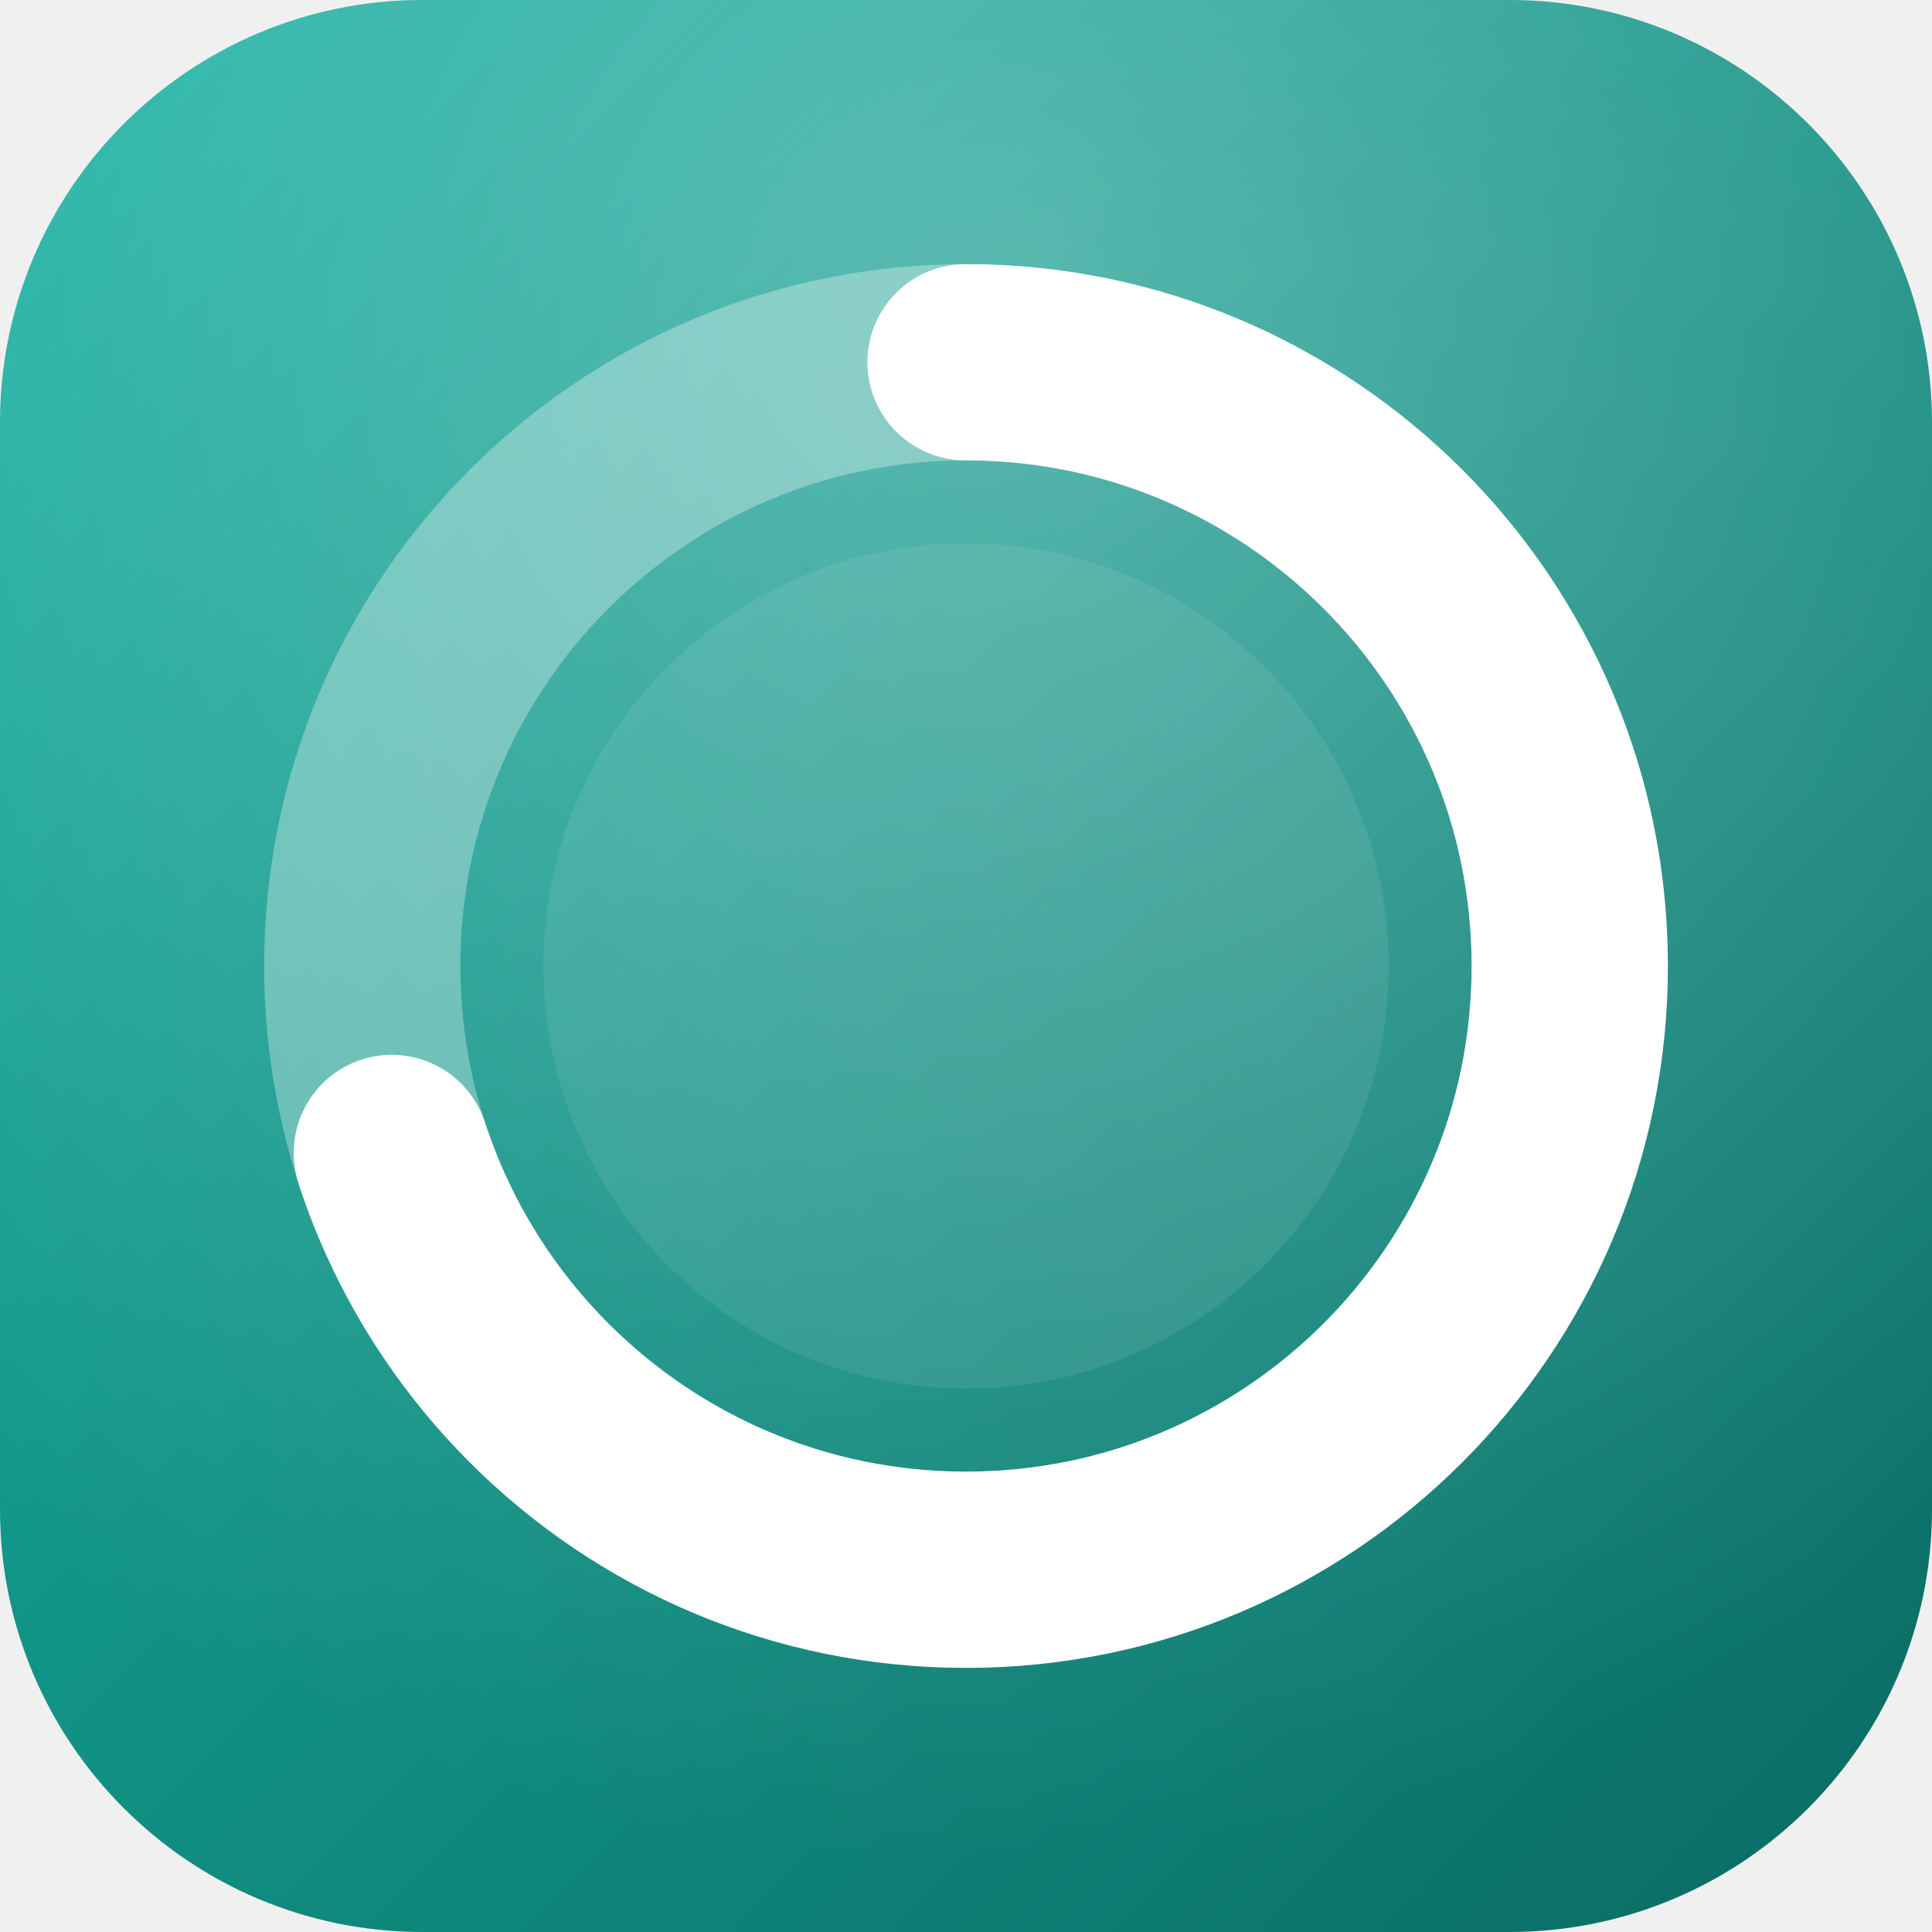
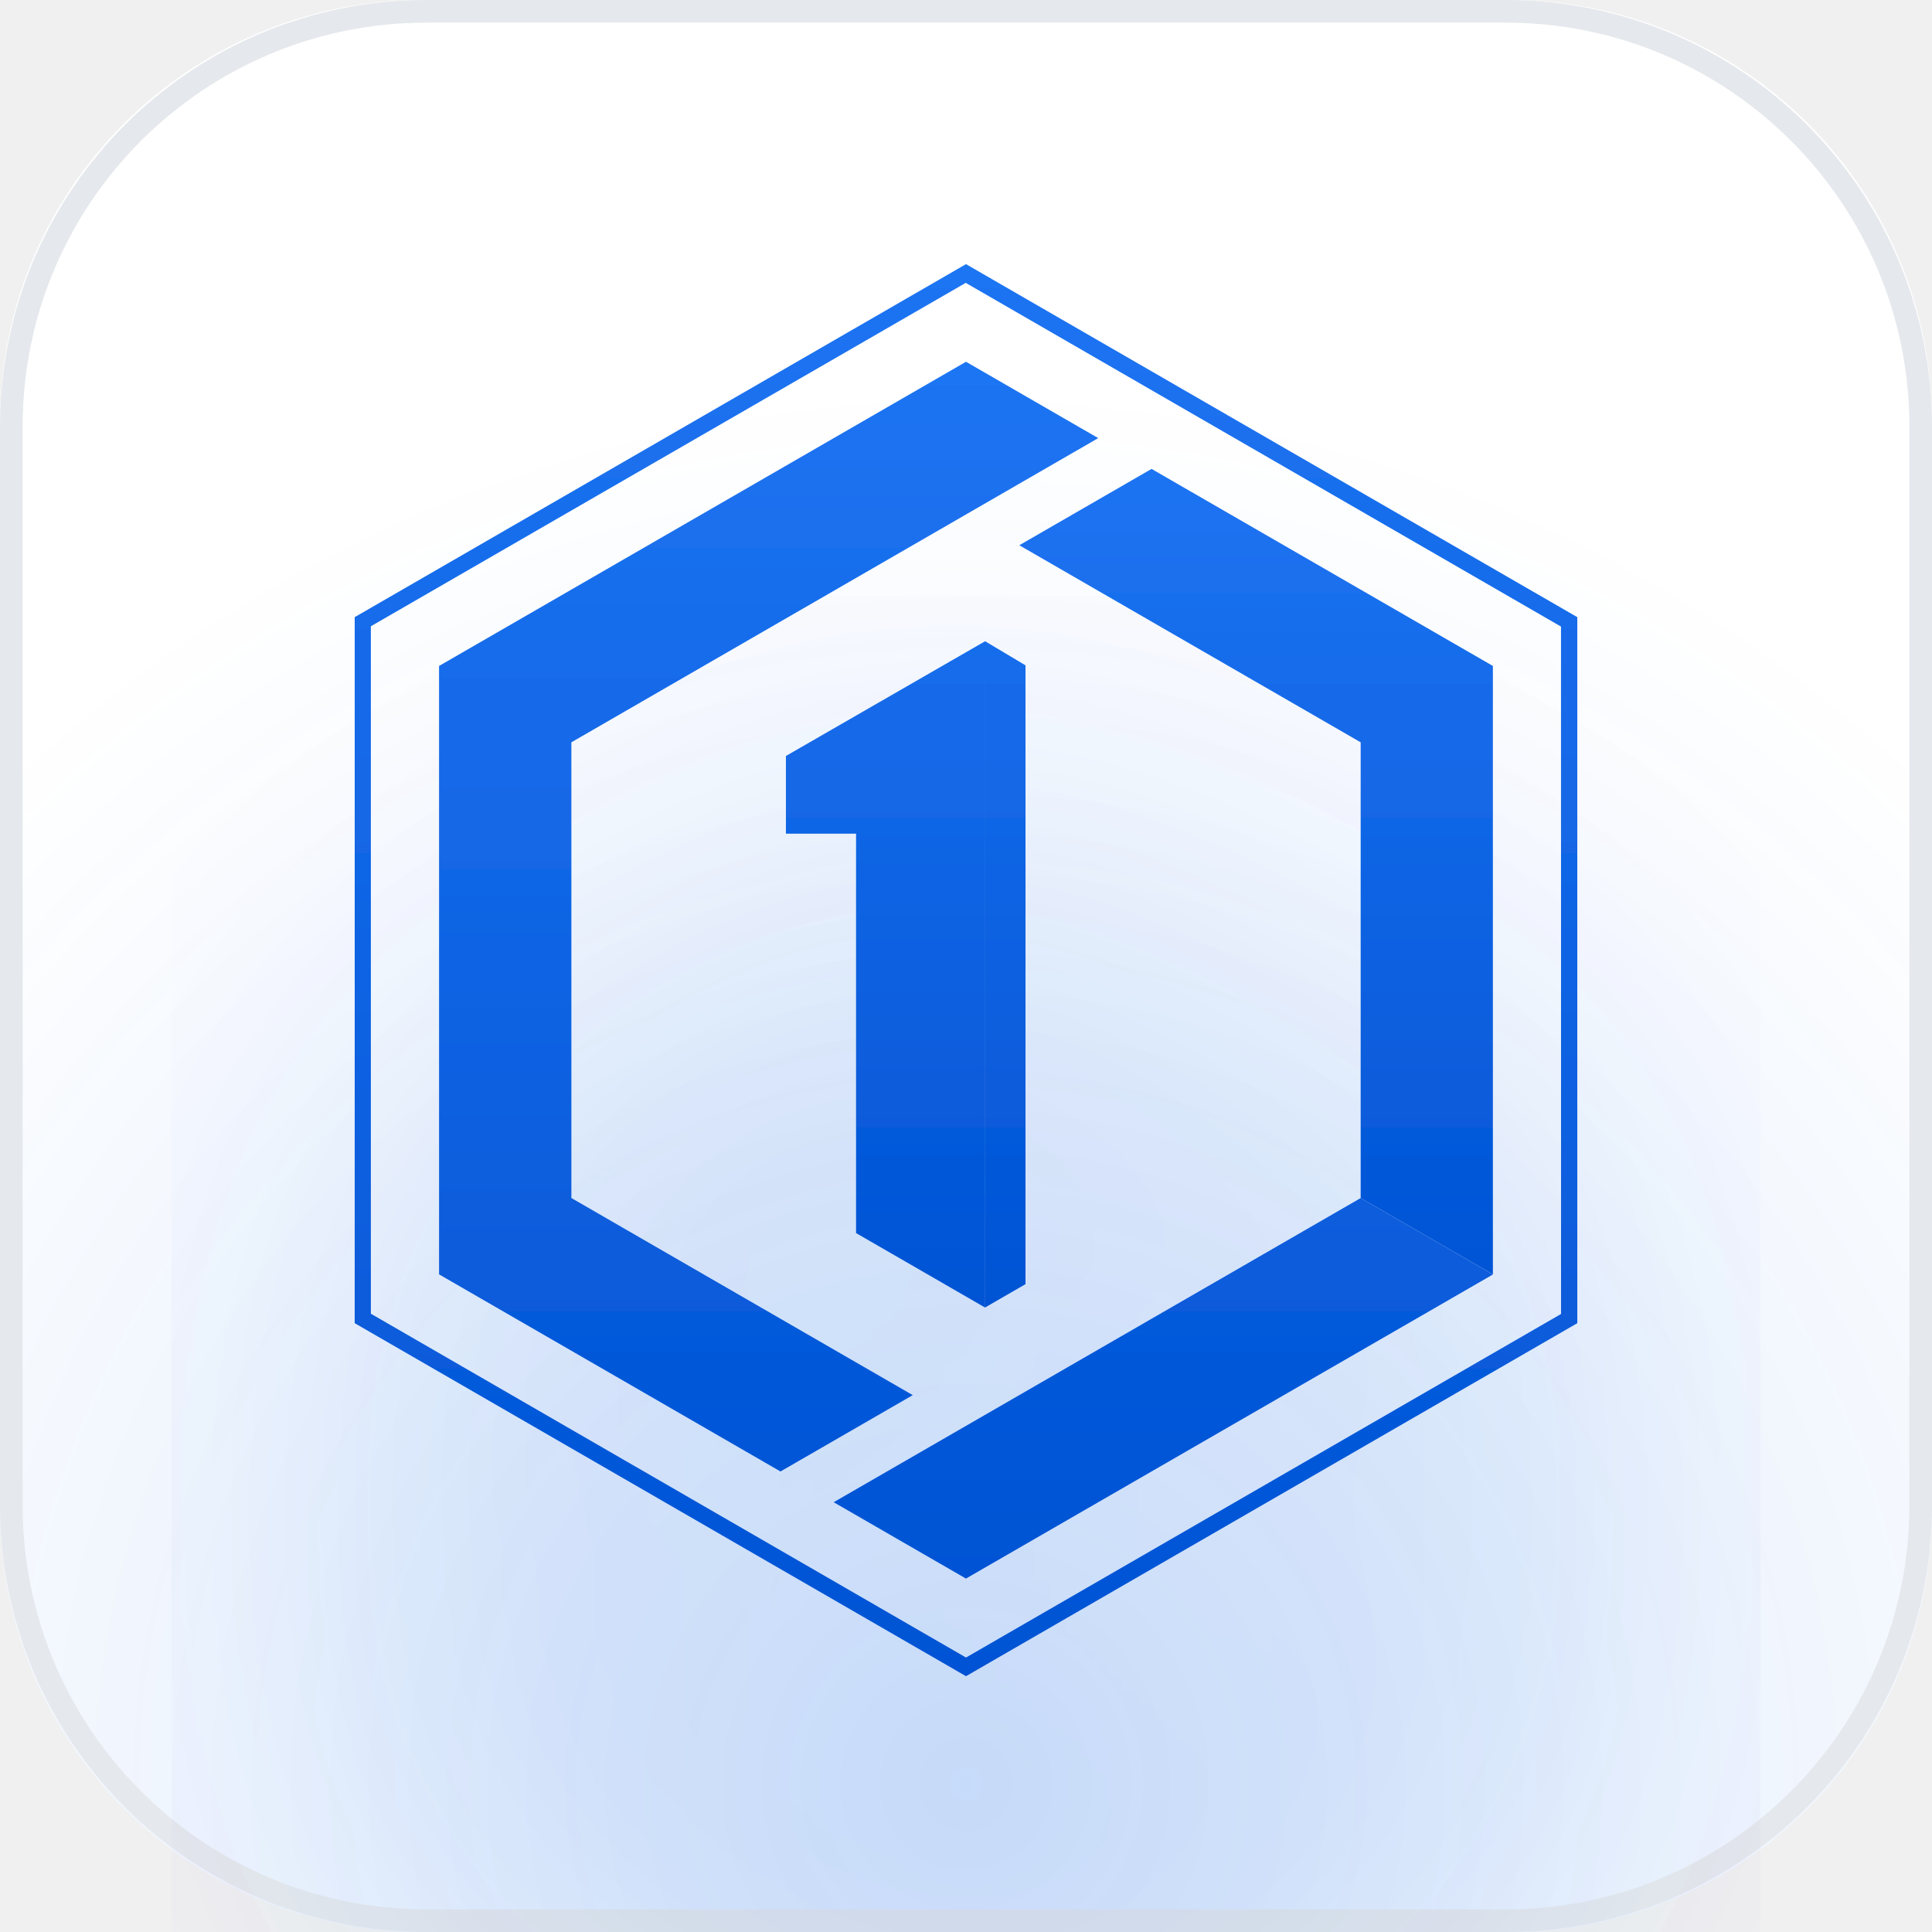
<svg xmlns="http://www.w3.org/2000/svg" viewBox="0 0 512 512">
  <defs>
-     <linearGradient id="opBg" x1="0" y1="0" x2="1" y2="1">
-       <stop offset="0" stop-color="#17b3a3" />
-       <stop offset="1" stop-color="#0a6b62" />
+     <linearGradient id="opMark" x1="0" y1="0" x2="0" y2="1">
+       <stop offset="0" stop-color="#1e74f2" />
+       <stop offset="1" stop-color="#0053d4" />
    </linearGradient>
-     <radialGradient id="opGlow" cx="0.5" cy="0.16" r="0.8">
-       <stop offset="0" stop-color="#ffffff" stop-opacity="0.3" />
-       <stop offset="1" stop-color="#ffffff" stop-opacity="0" />
+     <radialGradient id="opGlow" cx="0.5" cy="0.92" r="0.72">
+       <stop offset="0" stop-color="#005eeb" stop-opacity="0.14" />
+       <stop offset="1" stop-color="#005eeb" stop-opacity="0" />
    </radialGradient>
+     <filter id="opShadow" x="-15%" y="-15%" width="130%" height="135%">
+       <feDropShadow dx="0" dy="12" stdDeviation="14" flood-color="#0055d9" flood-opacity="0.24" />
+     </filter>
  </defs>
-   <rect width="512" height="512" rx="112" fill="url(#opBg)" />
+   <rect width="512" height="512" rx="112" fill="#ffffff" />
  <rect width="512" height="512" rx="112" fill="url(#opGlow)" />
-   <circle cx="256" cy="256" r="112" fill="#ffffff" fill-opacity="0.08" />
-   <g transform="rotate(-90 256 256)">
-     <circle cx="256" cy="256" r="160" fill="none" stroke="#ffffff" stroke-opacity="0.32" stroke-width="52" />
-     <circle cx="256" cy="256" r="160" fill="none" stroke="#ffffff" stroke-width="52" stroke-linecap="round" stroke-dasharray="703.7 301.6" />
+   <rect x="3" y="3" width="506" height="506" rx="110" fill="none" stroke="#e5e8ec" stroke-width="6" />
+   <g fill="url(#opMark)" filter="url(#opShadow)" transform="translate(58 58) scale(12)">
+     <path d="M19.42 4.842 7.785 11.56v10.064l7.539 4.353-2.921 1.686-7.54-4.353V9.874L16.5 3.156zM25.216 21.625l-11.638 6.717 2.921 1.686 11.638-6.716z" />
+     <path d="m20.598 5.522-2.921 1.686 7.539 4.352v10.064l2.92 1.686V9.874zM16.922 9.328l.892.532v13.666l-.892.515zM12.523 11.862l4.399-2.534-.002 14.714-2.848-1.644v-8.82h-1.549z" />
+     <path fill-rule="evenodd" clip-rule="evenodd" d="M3 8.796 16.5 1 30 8.796v15.592l-13.5 7.796L3 24.388zm26.64.208L16.5 1.417V1.41L3.357 8.997v15.182L16.5 31.772l13.141-7.587z" />
  </g>
</svg>
